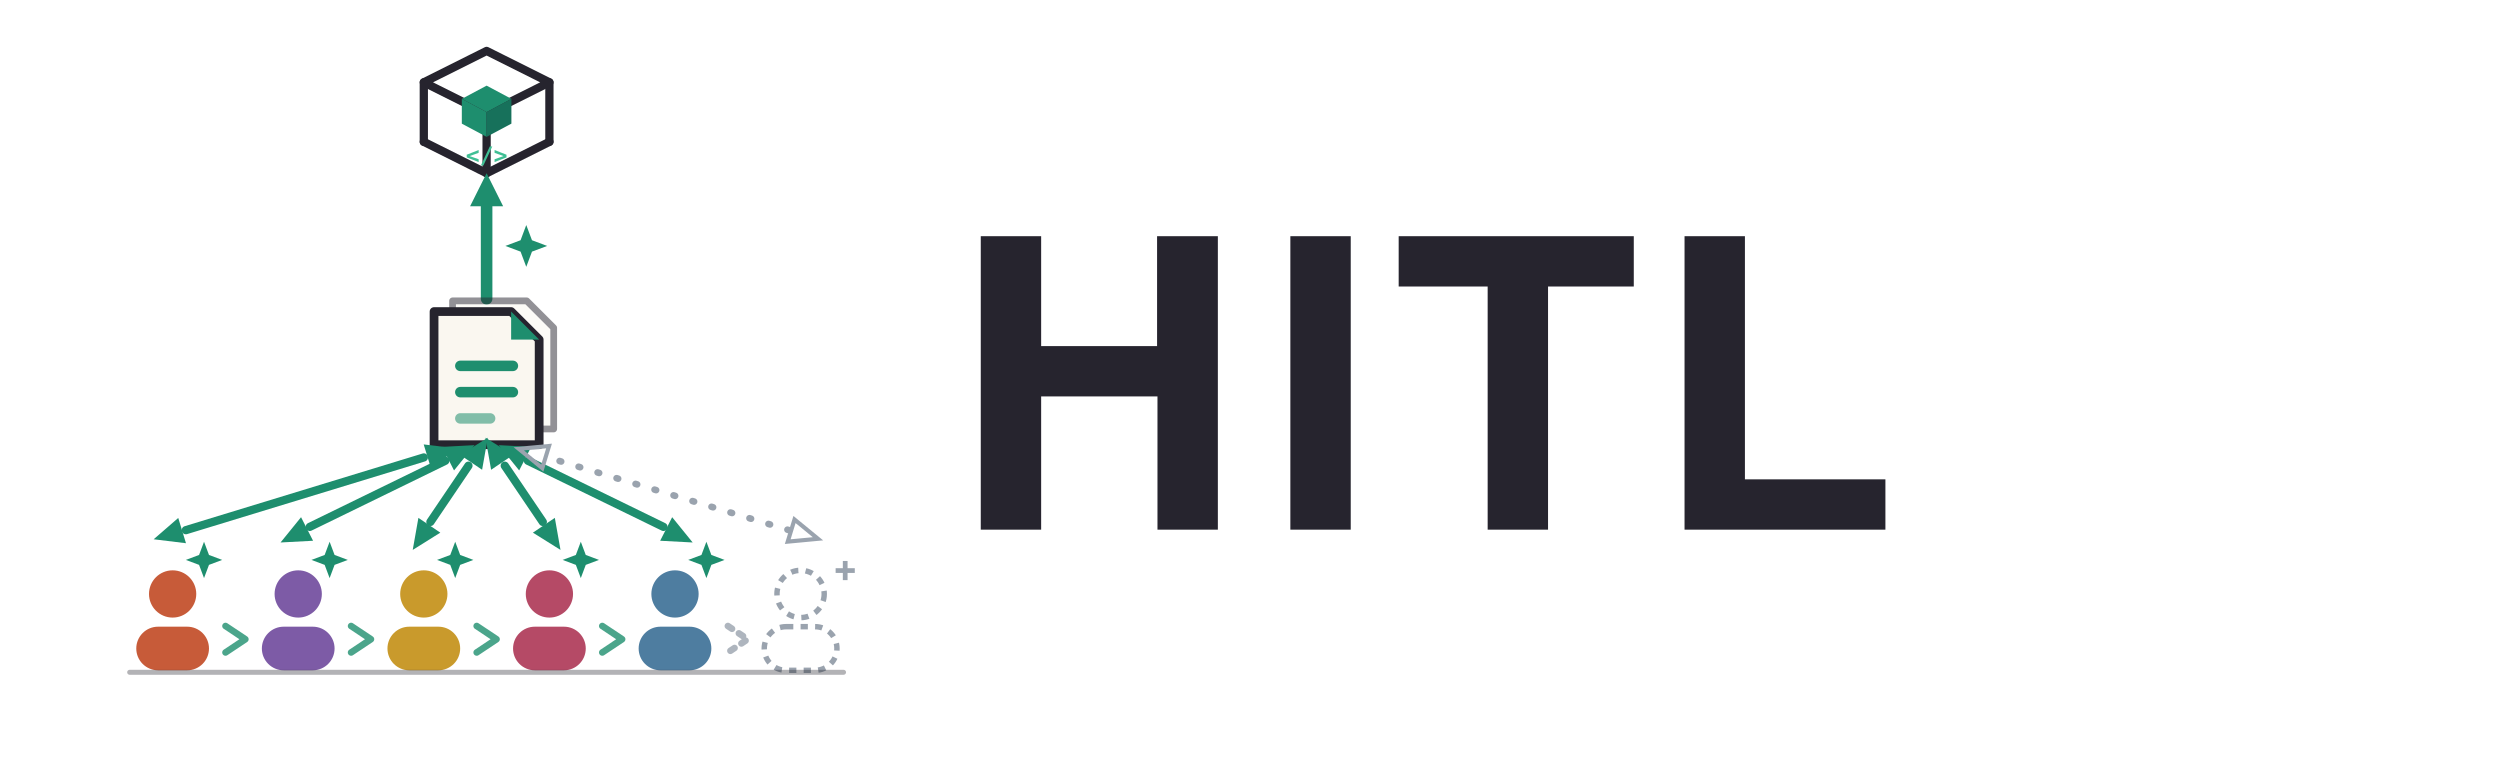
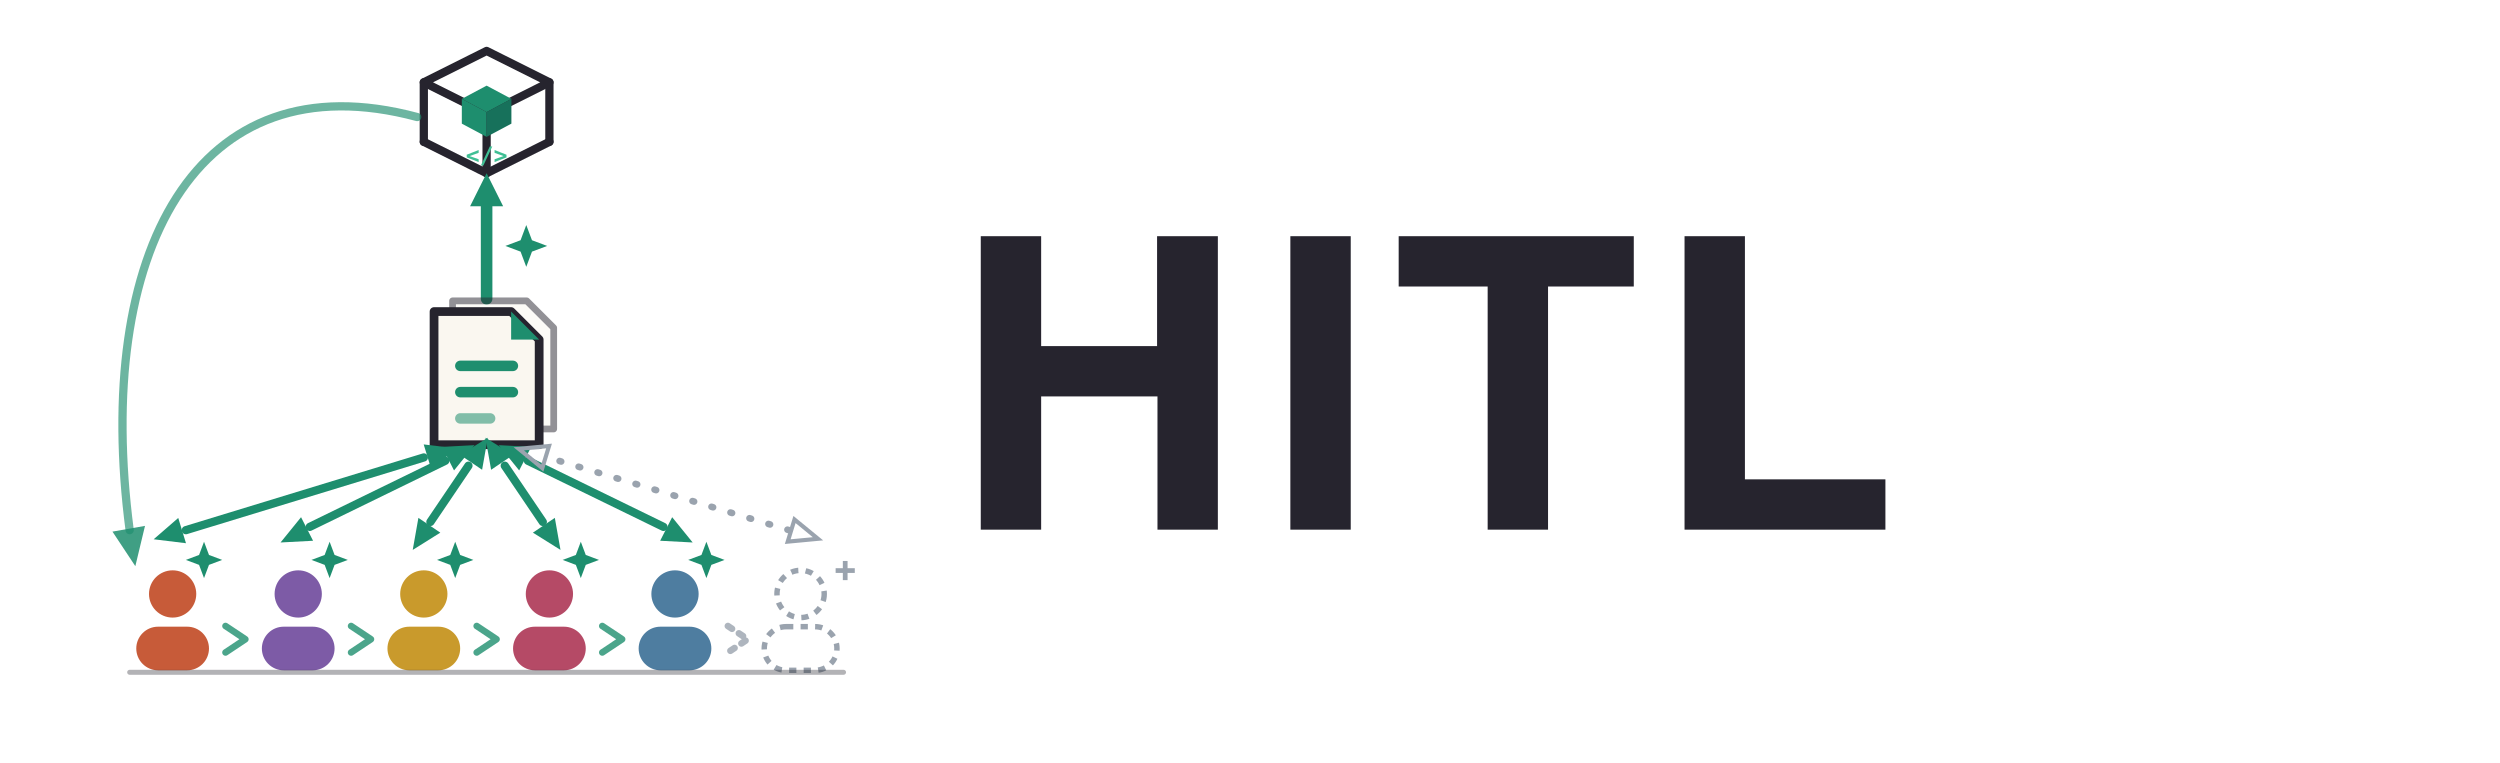
<svg xmlns="http://www.w3.org/2000/svg" width="1180" height="360" viewBox="0 0 1180 360">
  <g transform="translate(30,10) scale(0.78) translate(0,-30)">
    <g transform="translate(256,128)">
      <g fill="none" stroke="#26242E" stroke-width="5" stroke-linejoin="round" stroke-linecap="round">
        <polygon points="0,-80 38,-61 0,-42 -38,-61" />
        <line x1="-38" y1="-61" x2="-38" y2="-25" />
        <line x1="38" y1="-61" x2="38" y2="-25" />
        <line x1="0" y1="-42" x2="0" y2="-6" />
        <polyline points="-38,-25 0,-6 38,-25" />
      </g>
      <polygon points="0,-59 15,-51 0,-43 -15,-51" fill="#1E8E6E" />
      <polygon points="-15,-51 0,-43 0,-28 -15,-36" fill="#1E8E6E" />
      <polygon points="15,-51 0,-43 0,-28 15,-36" fill="#17715B" />
      <text x="0" y="-12" text-anchor="middle" font-family="Menlo, Consolas, monospace" font-weight="bold" font-size="14" fill="#3FBF94">&lt;/&gt;</text>
    </g>
    <line x1="256" y1="198" x2="256" y2="140" stroke="#1E8E6E" stroke-width="7" stroke-linecap="round" />
    <polygon points="12,0 -8,10 -8,-10" fill="#1E8E6E" transform="translate(256,134) rotate(-90)" />
    <path transform="translate(280,166) scale(1.15)" fill="#1E8E6E" d="M0,-11 L3,-3 L11,0 L3,3 L0,11 L-3,3 L-11,0 L-3,-3 Z" />
    <g transform="translate(256,246)">
      <g transform="translate(10,-8) scale(1.02)" opacity="0.5">
        <path d="M -30 -38 L 14 -38 L 30 -22 L 30 38 L -30 38 Z" fill="#FAF7F0" stroke="#26242E" stroke-width="4" stroke-linejoin="round" />
      </g>
      <g transform="scale(1.06)">
        <path d="M -30 -38 L 14 -38 L 30 -22 L 30 38 L -30 38 Z" fill="#FAF7F0" stroke="#26242E" stroke-width="5" stroke-linejoin="round" />
        <path d="M 14 -38 L 14 -22 L 30 -22 Z" fill="#1E8E6E" />
        <rect x="-18" y="-10" width="36" height="6" rx="3" fill="#1E8E6E" />
        <rect x="-18" y="5" width="36" height="6" rx="3" fill="#1E8E6E" />
        <rect x="-18" y="20" width="23" height="6" rx="3" fill="#1E8E6E" opacity="0.55" />
      </g>
    </g>
    <line x1="74" y1="338" x2="218" y2="294" stroke="#1E8E6E" stroke-width="5" stroke-linecap="round" />
    <polygon points="12,0 -6,8 -6,-8" fill="#1E8E6E" transform="translate(226,292) rotate(-17)" />
    <polygon points="12,0 -6,8 -6,-8" fill="#1E8E6E" transform="translate(66,340) rotate(163)" />
    <g transform="translate(66,392) scale(1.1)" fill="#C75B39">
      <circle cx="0" cy="-14" r="13" />
      <rect x="-20" y="4" width="40" height="24" rx="12" />
    </g>
    <path transform="translate(85,356) scale(1.0)" fill="#1E8E6E" d="M0,-11 L3,-3 L11,0 L3,3 L0,11 L-3,3 L-11,0 L-3,-3 Z" />
    <line x1="149" y1="336" x2="231" y2="296" stroke="#1E8E6E" stroke-width="5" stroke-linecap="round" />
    <polygon points="12,0 -6,8 -6,-8" fill="#1E8E6E" transform="translate(238,292) rotate(-27)" />
    <polygon points="12,0 -6,8 -6,-8" fill="#1E8E6E" transform="translate(142,340) rotate(153)" />
    <g transform="translate(142,392) scale(1.1)" fill="#7D5BA6">
      <circle cx="0" cy="-14" r="13" />
      <rect x="-20" y="4" width="40" height="24" rx="12" />
    </g>
    <path transform="translate(161,356) scale(1.0)" fill="#1E8E6E" d="M0,-11 L3,-3 L11,0 L3,3 L0,11 L-3,3 L-11,0 L-3,-3 Z" />
    <line x1="222" y1="333" x2="245" y2="299" stroke="#1E8E6E" stroke-width="5" stroke-linecap="round" />
    <polygon points="12,0 -6,8 -6,-8" fill="#1E8E6E" transform="translate(250,292) rotate(-56)" />
    <polygon points="12,0 -6,8 -6,-8" fill="#1E8E6E" transform="translate(218,340) rotate(124)" />
    <g transform="translate(218,392) scale(1.1)" fill="#C99A2C">
      <circle cx="0" cy="-14" r="13" />
      <rect x="-20" y="4" width="40" height="24" rx="12" />
    </g>
    <path transform="translate(237,356) scale(1.0)" fill="#1E8E6E" d="M0,-11 L3,-3 L11,0 L3,3 L0,11 L-3,3 L-11,0 L-3,-3 Z" />
    <line x1="290" y1="333" x2="267" y2="299" stroke="#1E8E6E" stroke-width="5" stroke-linecap="round" />
    <polygon points="12,0 -6,8 -6,-8" fill="#1E8E6E" transform="translate(262,292) rotate(-124)" />
    <polygon points="12,0 -6,8 -6,-8" fill="#1E8E6E" transform="translate(294,340) rotate(56)" />
    <g transform="translate(294,392) scale(1.1)" fill="#B54A66">
      <circle cx="0" cy="-14" r="13" />
      <rect x="-20" y="4" width="40" height="24" rx="12" />
    </g>
    <path transform="translate(313,356) scale(1.0)" fill="#1E8E6E" d="M0,-11 L3,-3 L11,0 L3,3 L0,11 L-3,3 L-11,0 L-3,-3 Z" />
    <line x1="363" y1="336" x2="281" y2="296" stroke="#1E8E6E" stroke-width="5" stroke-linecap="round" />
    <polygon points="12,0 -6,8 -6,-8" fill="#1E8E6E" transform="translate(274,292) rotate(-153)" />
    <polygon points="12,0 -6,8 -6,-8" fill="#1E8E6E" transform="translate(370,340) rotate(27)" />
    <g transform="translate(370,392) scale(1.1)" fill="#4E7DA0">
      <circle cx="0" cy="-14" r="13" />
      <rect x="-20" y="4" width="40" height="24" rx="12" />
    </g>
    <path transform="translate(389,356) scale(1.0)" fill="#1E8E6E" d="M0,-11 L3,-3 L11,0 L3,3 L0,11 L-3,3 L-11,0 L-3,-3 Z" />
    <line x1="439" y1="338" x2="293" y2="294" stroke="#9AA3AE" stroke-width="4" stroke-linecap="round" stroke-dasharray="1 11" />
    <polygon points="11,0 -6,7 -6,-7" fill="none" stroke="#9AA3AE" stroke-width="2.5" transform="translate(286,292) rotate(-163)" />
    <polygon points="11,0 -6,7 -6,-7" fill="none" stroke="#9AA3AE" stroke-width="2.5" transform="translate(446,340) rotate(17)" />
    <g transform="translate(446,392) scale(1.1)" fill="none" stroke="#9AA3AE" stroke-width="3" stroke-dasharray="4 4">
      <circle cx="0" cy="-14" r="13" />
      <rect x="-20" y="4" width="40" height="24" rx="12" />
    </g>
    <text x="466" y="368" font-family="'Helvetica Neue', Helvetica, Arial, sans-serif" font-weight="700" font-size="24" fill="#9AA3AE">+</text>
    <polyline points="98,396 110,404 98,412" fill="none" stroke="#1E8E6E" stroke-width="4" stroke-linecap="round" stroke-linejoin="round" opacity="0.8" />
    <polyline points="174,396 186,404 174,412" fill="none" stroke="#1E8E6E" stroke-width="4" stroke-linecap="round" stroke-linejoin="round" opacity="0.8" />
    <polyline points="250,396 262,404 250,412" fill="none" stroke="#1E8E6E" stroke-width="4" stroke-linecap="round" stroke-linejoin="round" opacity="0.8" />
    <polyline points="326,396 338,404 326,412" fill="none" stroke="#1E8E6E" stroke-width="4" stroke-linecap="round" stroke-linejoin="round" opacity="0.8" />
    <polyline points="402,396 414,404 402,412" fill="none" stroke="#9AA3AE" stroke-width="4" stroke-linecap="round" stroke-linejoin="round" stroke-dasharray="3 5" opacity="0.8" />
    <line x1="40" y1="424" x2="472" y2="424" stroke="#26242E" stroke-width="3" stroke-linecap="round" opacity="0.35" />
+     <path d="M 214 88 C 80 52, 18 170, 40 338" fill="none" stroke="#1E8E6E" stroke-width="5" stroke-linecap="round" opacity="0.65" />
+     <polygon points="14,0 -9,10 -9,-10" fill="#1E8E6E" opacity="0.85" transform="translate(41,346) rotate(80)" />
  </g>
  <text x="450" y="250" font-family="'Helvetica Neue', Helvetica, Arial, sans-serif" font-weight="800" font-size="190" letter-spacing="8" fill="#26242E">HITL</text>
</svg>
